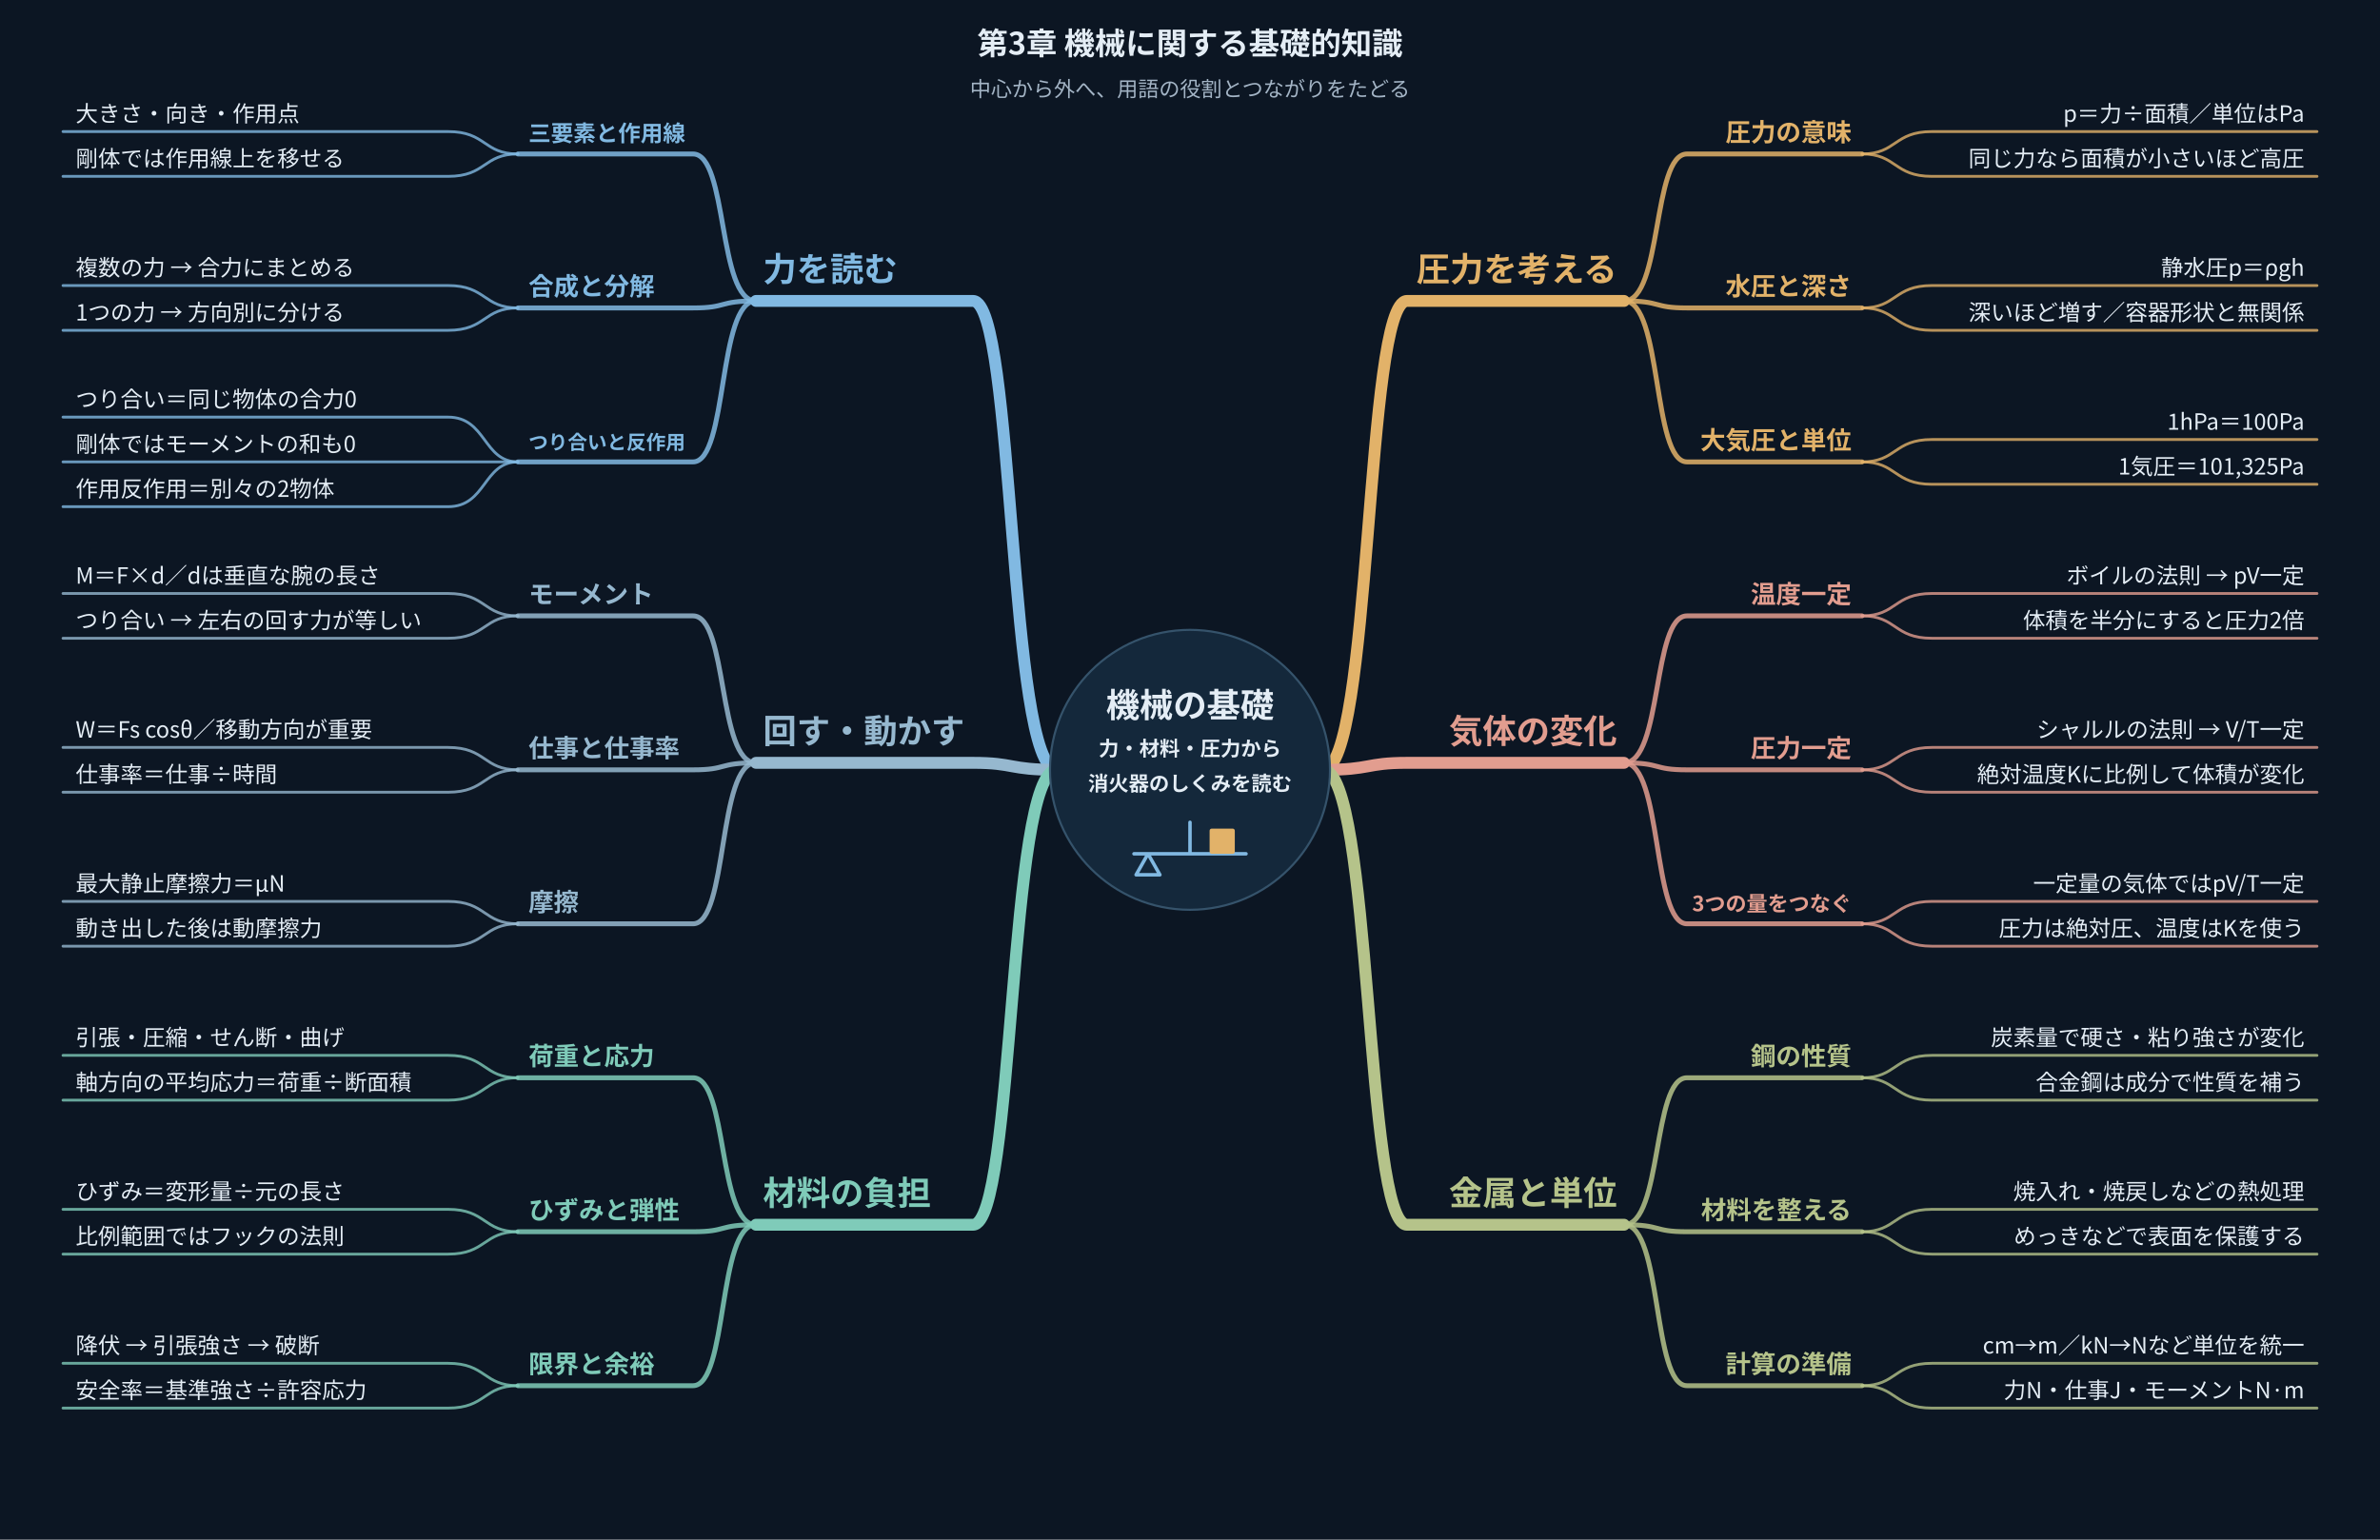
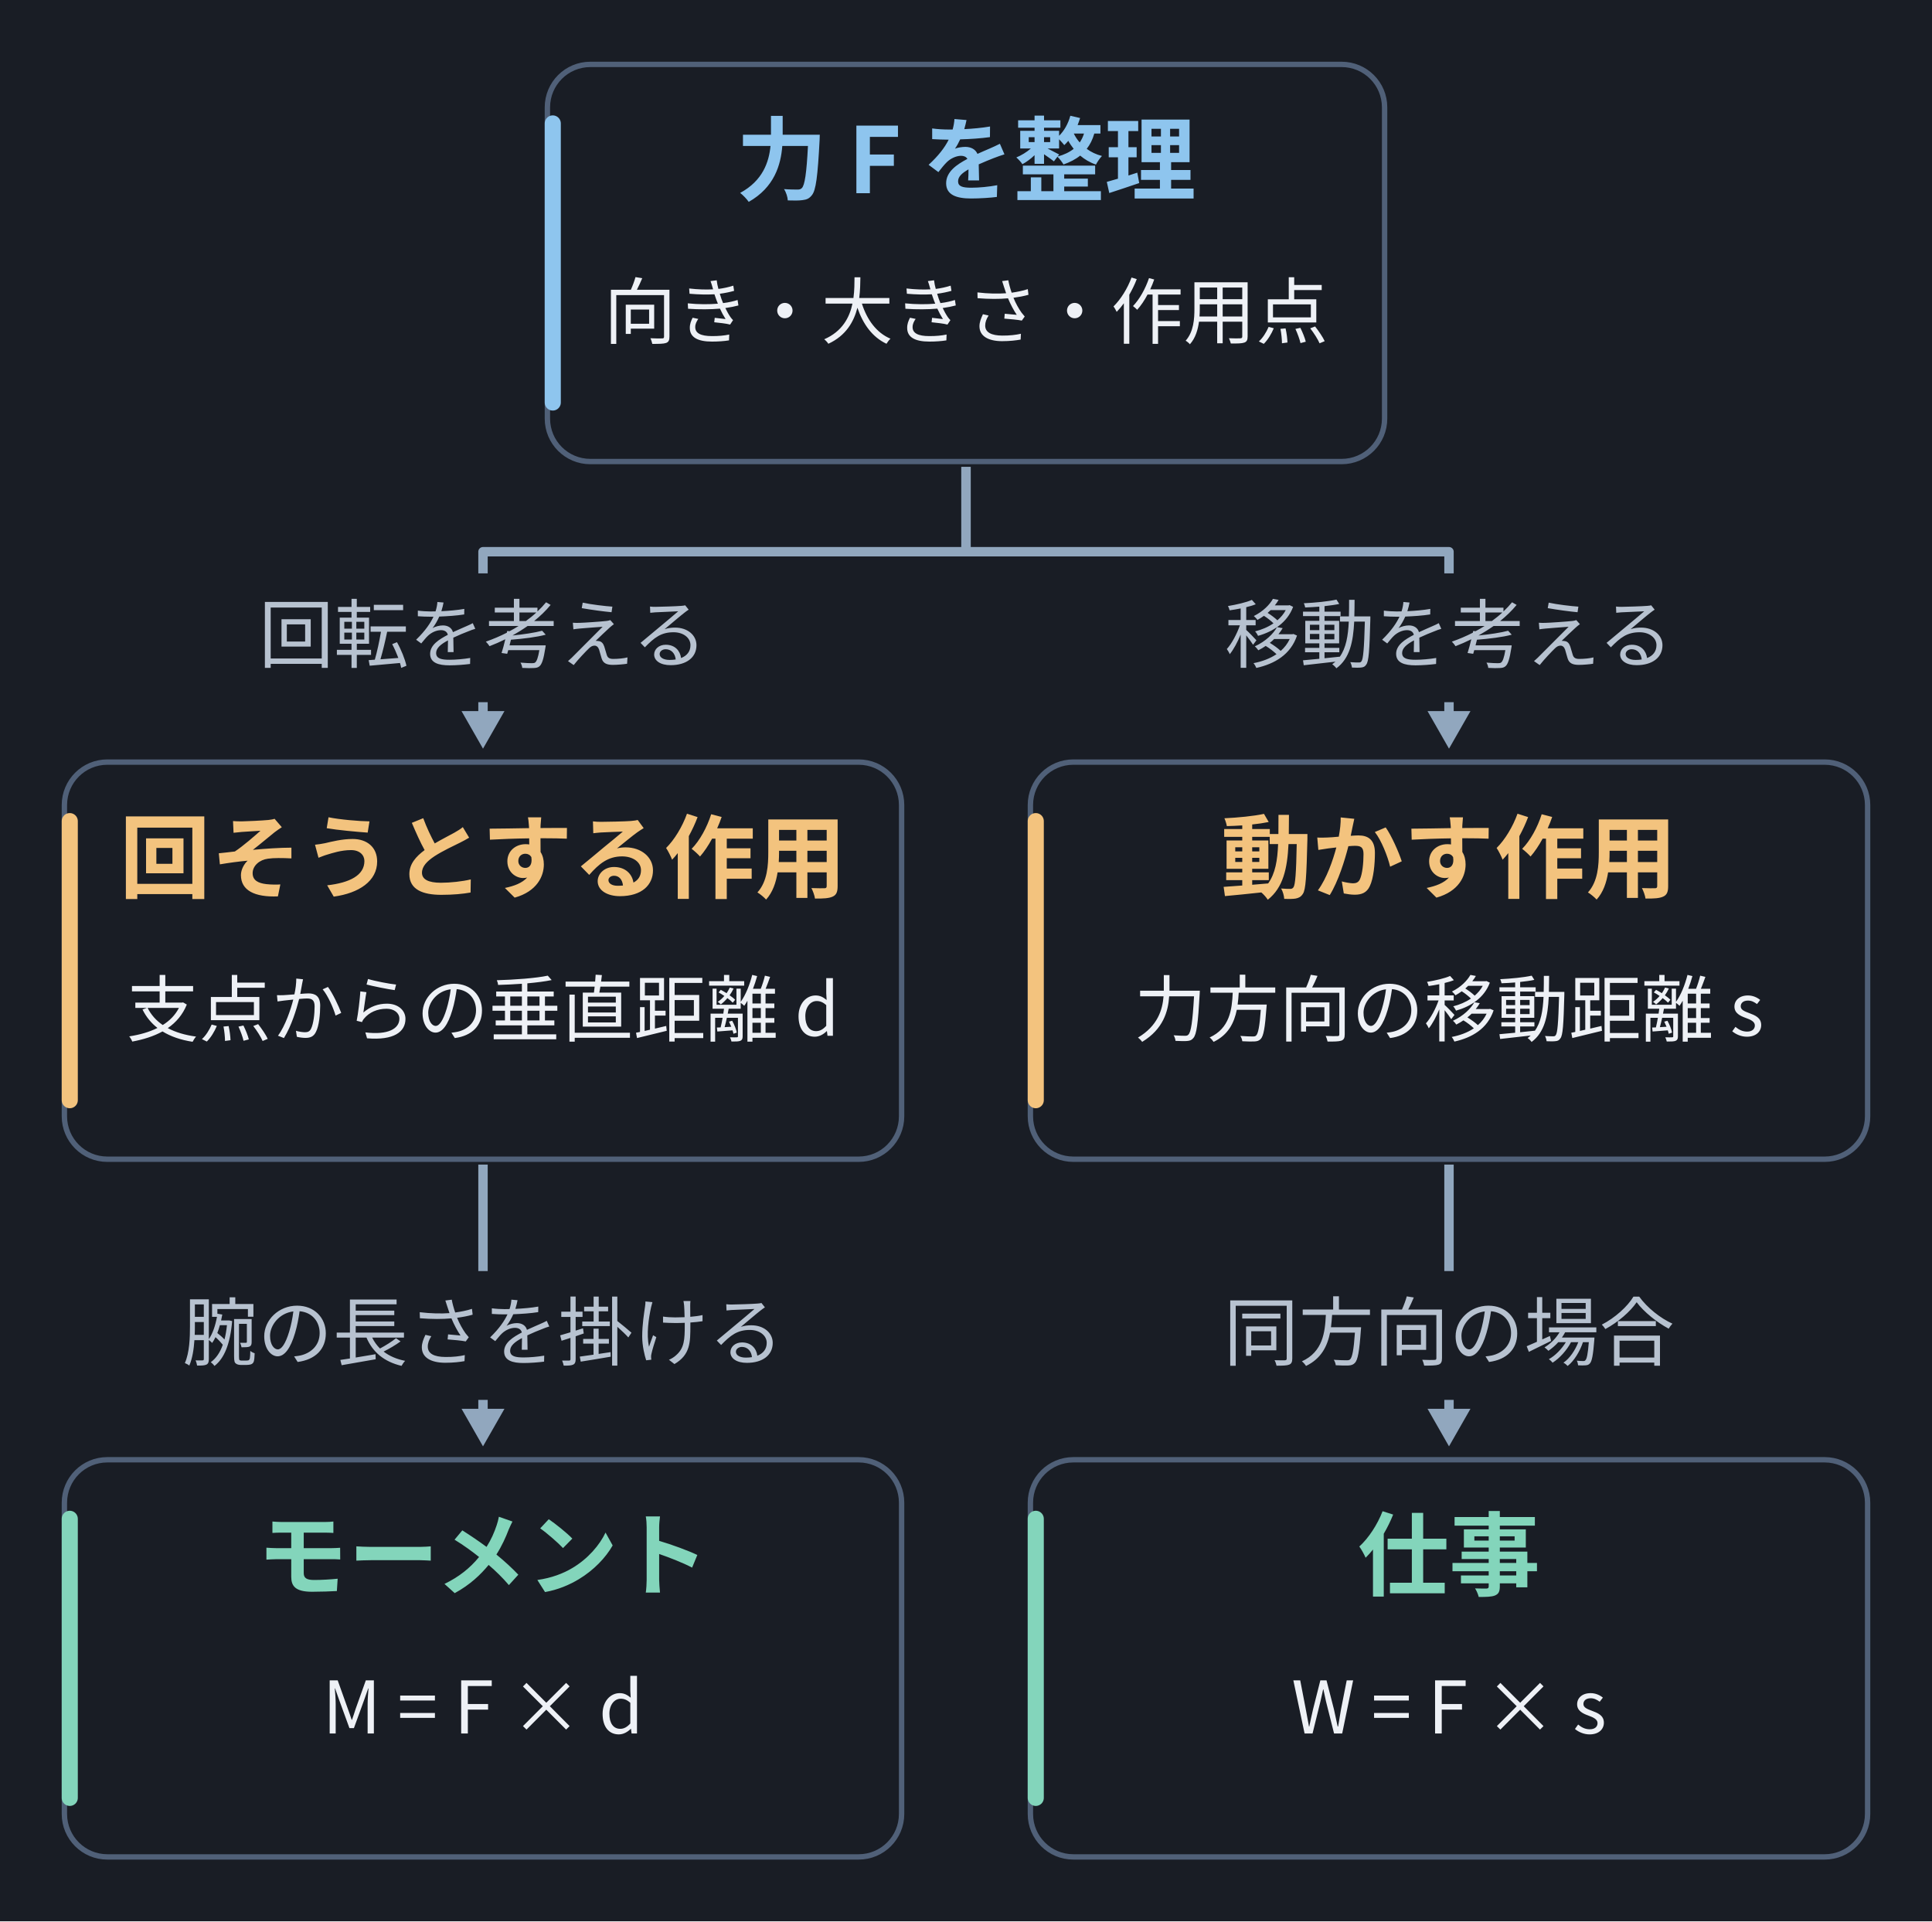
- <svg xmlns="http://www.w3.org/2000/svg" width="3400" height="2200" viewBox="0 0 3400 2200" role="img" aria-labelledby="title desc">
-   <rect width="3400" height="2200" fill="#0C1623" />
-   <g font-family="Meiryo, Noto Sans CJK JP, sans-serif" fill="#E4EDF5" stroke-linecap="round" stroke-linejoin="round">
-     <text x="1700" y="78" text-anchor="middle" font-size="44" font-weight="700" fill="#E4EDF5">第3章  機械に関する基礎的知識</text>
-     <text x="1700" y="138" text-anchor="middle" font-size="30" font-weight="500" fill="#A3B4C5">中心から外へ、用語の役割とつながりをたどる</text>
-     <path d="M 1510 1100 C 1440 1100 1450 430 1390 430 L 1080 430" fill="none" stroke="#81B9E2" stroke-width="17" opacity="1" />
-     <text x="1090" y="402" text-anchor="start" font-size="48" font-weight="700" fill="#81B9E2">力を読む</text>
-     <path d="M 1080 430 C 1025 430 1040 220 990 220 L 740 220" fill="none" stroke="#81B9E2" stroke-width="7" opacity="0.85" />
-     <text x="755" y="202" text-anchor="start" font-size="32" font-weight="700" fill="#81B9E2">三要素と作用線</text>
-     <path d="M 740 220 C 690 220 695 188.0 640 188.0 L 90 188.0" fill="none" stroke="#81B9E2" stroke-width="4" opacity="0.8" />
-     <text x="108" y="174.0" text-anchor="start" font-size="32" font-weight="500" fill="#E4EDF5">大きさ・向き・作用点</text>
-     <path d="M 740 220 C 690 220 695 252.0 640 252.0 L 90 252.0" fill="none" stroke="#81B9E2" stroke-width="4" opacity="0.8" />
-     <text x="108" y="238.0" text-anchor="start" font-size="32" font-weight="500" fill="#E4EDF5">剛体では作用線上を移せる</text>
-     <path d="M 1080 430 C 1025 430 1040 440 990 440 L 740 440" fill="none" stroke="#81B9E2" stroke-width="7" opacity="0.85" />
-     <text x="755" y="422" text-anchor="start" font-size="36" font-weight="700" fill="#81B9E2">合成と分解</text>
-     <path d="M 740 440 C 690 440 695 408.0 640 408.0 L 90 408.0" fill="none" stroke="#81B9E2" stroke-width="4" opacity="0.8" />
-     <text x="108" y="394.0" text-anchor="start" font-size="32" font-weight="500" fill="#E4EDF5">複数の力 → 合力にまとめる</text>
-     <path d="M 740 440 C 690 440 695 472.0 640 472.0 L 90 472.0" fill="none" stroke="#81B9E2" stroke-width="4" opacity="0.8" />
-     <text x="108" y="458.0" text-anchor="start" font-size="32" font-weight="500" fill="#E4EDF5">1つの力 → 方向別に分ける</text>
-     <path d="M 1080 430 C 1025 430 1040 660 990 660 L 740 660" fill="none" stroke="#81B9E2" stroke-width="7" opacity="0.85" />
-     <text x="755" y="642" text-anchor="start" font-size="28" font-weight="700" fill="#81B9E2">つり合いと反作用</text>
-     <path d="M 740 660 C 690 660 695 596.0 640 596.0 L 90 596.0" fill="none" stroke="#81B9E2" stroke-width="4" opacity="0.8" />
-     <text x="108" y="582.0" text-anchor="start" font-size="32" font-weight="500" fill="#E4EDF5">つり合い＝同じ物体の合力0</text>
-     <path d="M 740 660 C 690 660 695 660.0 640 660.0 L 90 660.0" fill="none" stroke="#81B9E2" stroke-width="4" opacity="0.8" />
-     <text x="108" y="646.0" text-anchor="start" font-size="32" font-weight="500" fill="#E4EDF5">剛体ではモーメントの和も0</text>
-     <path d="M 740 660 C 690 660 695 724.0 640 724.0 L 90 724.0" fill="none" stroke="#81B9E2" stroke-width="4" opacity="0.8" />
-     <text x="108" y="710.0" text-anchor="start" font-size="32" font-weight="500" fill="#E4EDF5">作用反作用＝別々の2物体</text>
-     <path d="M 1510 1100 C 1440 1100 1450 1090 1390 1090 L 1080 1090" fill="none" stroke="#96B8CF" stroke-width="17" opacity="1" />
-     <text x="1090" y="1062" text-anchor="start" font-size="48" font-weight="700" fill="#96B8CF">回す・動かす</text>
-     <path d="M 1080 1090 C 1025 1090 1040 880 990 880 L 740 880" fill="none" stroke="#96B8CF" stroke-width="7" opacity="0.85" />
-     <text x="755" y="862" text-anchor="start" font-size="36" font-weight="700" fill="#96B8CF">モーメント</text>
-     <path d="M 740 880 C 690 880 695 848.0 640 848.0 L 90 848.0" fill="none" stroke="#96B8CF" stroke-width="4" opacity="0.8" />
-     <text x="108" y="834.0" text-anchor="start" font-size="32" font-weight="500" fill="#E4EDF5">M＝F×d／dは垂直な腕の長さ</text>
-     <path d="M 740 880 C 690 880 695 912.0 640 912.0 L 90 912.0" fill="none" stroke="#96B8CF" stroke-width="4" opacity="0.8" />
-     <text x="108" y="898.0" text-anchor="start" font-size="32" font-weight="500" fill="#E4EDF5">つり合い → 左右の回す力が等しい</text>
-     <path d="M 1080 1090 C 1025 1090 1040 1100 990 1100 L 740 1100" fill="none" stroke="#96B8CF" stroke-width="7" opacity="0.85" />
-     <text x="755" y="1082" text-anchor="start" font-size="36" font-weight="700" fill="#96B8CF">仕事と仕事率</text>
-     <path d="M 740 1100 C 690 1100 695 1068.0 640 1068.0 L 90 1068.0" fill="none" stroke="#96B8CF" stroke-width="4" opacity="0.8" />
-     <text x="108" y="1054.0" text-anchor="start" font-size="32" font-weight="500" fill="#E4EDF5">W＝Fs cosθ／移動方向が重要</text>
-     <path d="M 740 1100 C 690 1100 695 1132.0 640 1132.0 L 90 1132.0" fill="none" stroke="#96B8CF" stroke-width="4" opacity="0.8" />
-     <text x="108" y="1118.0" text-anchor="start" font-size="32" font-weight="500" fill="#E4EDF5">仕事率＝仕事÷時間</text>
-     <path d="M 1080 1090 C 1025 1090 1040 1320 990 1320 L 740 1320" fill="none" stroke="#96B8CF" stroke-width="7" opacity="0.85" />
-     <text x="755" y="1302" text-anchor="start" font-size="36" font-weight="700" fill="#96B8CF">摩擦</text>
-     <path d="M 740 1320 C 690 1320 695 1288.0 640 1288.0 L 90 1288.0" fill="none" stroke="#96B8CF" stroke-width="4" opacity="0.8" />
-     <text x="108" y="1274.0" text-anchor="start" font-size="32" font-weight="500" fill="#E4EDF5">最大静止摩擦力＝μN</text>
-     <path d="M 740 1320 C 690 1320 695 1352.0 640 1352.0 L 90 1352.0" fill="none" stroke="#96B8CF" stroke-width="4" opacity="0.8" />
-     <text x="108" y="1338.0" text-anchor="start" font-size="32" font-weight="500" fill="#E4EDF5">動き出した後は動摩擦力</text>
-     <path d="M 1510 1100 C 1440 1100 1450 1750 1390 1750 L 1080 1750" fill="none" stroke="#7FCBB9" stroke-width="17" opacity="1" />
-     <text x="1090" y="1722" text-anchor="start" font-size="48" font-weight="700" fill="#7FCBB9">材料の負担</text>
-     <path d="M 1080 1750 C 1025 1750 1040 1540 990 1540 L 740 1540" fill="none" stroke="#7FCBB9" stroke-width="7" opacity="0.85" />
-     <text x="755" y="1522" text-anchor="start" font-size="36" font-weight="700" fill="#7FCBB9">荷重と応力</text>
-     <path d="M 740 1540 C 690 1540 695 1508.0 640 1508.0 L 90 1508.0" fill="none" stroke="#7FCBB9" stroke-width="4" opacity="0.8" />
-     <text x="108" y="1494.0" text-anchor="start" font-size="32" font-weight="500" fill="#E4EDF5">引張・圧縮・せん断・曲げ</text>
-     <path d="M 740 1540 C 690 1540 695 1572.0 640 1572.0 L 90 1572.0" fill="none" stroke="#7FCBB9" stroke-width="4" opacity="0.8" />
-     <text x="108" y="1558.0" text-anchor="start" font-size="32" font-weight="500" fill="#E4EDF5">軸方向の平均応力＝荷重÷断面積</text>
-     <path d="M 1080 1750 C 1025 1750 1040 1760 990 1760 L 740 1760" fill="none" stroke="#7FCBB9" stroke-width="7" opacity="0.85" />
-     <text x="755" y="1742" text-anchor="start" font-size="36" font-weight="700" fill="#7FCBB9">ひずみと弾性</text>
-     <path d="M 740 1760 C 690 1760 695 1728.0 640 1728.0 L 90 1728.0" fill="none" stroke="#7FCBB9" stroke-width="4" opacity="0.8" />
-     <text x="108" y="1714.0" text-anchor="start" font-size="32" font-weight="500" fill="#E4EDF5">ひずみ＝変形量÷元の長さ</text>
-     <path d="M 740 1760 C 690 1760 695 1792.0 640 1792.0 L 90 1792.0" fill="none" stroke="#7FCBB9" stroke-width="4" opacity="0.8" />
-     <text x="108" y="1778.0" text-anchor="start" font-size="32" font-weight="500" fill="#E4EDF5">比例範囲ではフックの法則</text>
-     <path d="M 1080 1750 C 1025 1750 1040 1980 990 1980 L 740 1980" fill="none" stroke="#7FCBB9" stroke-width="7" opacity="0.85" />
-     <text x="755" y="1962" text-anchor="start" font-size="36" font-weight="700" fill="#7FCBB9">限界と余裕</text>
-     <path d="M 740 1980 C 690 1980 695 1948.0 640 1948.0 L 90 1948.0" fill="none" stroke="#7FCBB9" stroke-width="4" opacity="0.8" />
-     <text x="108" y="1934.0" text-anchor="start" font-size="32" font-weight="500" fill="#E4EDF5">降伏 → 引張強さ → 破断</text>
-     <path d="M 740 1980 C 690 1980 695 2012.0 640 2012.0 L 90 2012.0" fill="none" stroke="#7FCBB9" stroke-width="4" opacity="0.8" />
-     <text x="108" y="1998.0" text-anchor="start" font-size="32" font-weight="500" fill="#E4EDF5">安全率＝基準強さ÷許容応力</text>
-     <path d="M 1890 1100 C 1960 1100 1950 430 2010 430 L 2320 430" fill="none" stroke="#E2B269" stroke-width="17" opacity="1" />
-     <text x="2310" y="402" text-anchor="end" font-size="48" font-weight="700" fill="#E2B269">圧力を考える</text>
-     <path d="M 2320 430 C 2375 430 2360 220 2410 220 L 2660 220" fill="none" stroke="#E2B269" stroke-width="7" opacity="0.85" />
-     <text x="2645" y="202" text-anchor="end" font-size="36" font-weight="700" fill="#E2B269">圧力の意味</text>
-     <path d="M 2660 220 C 2710 220 2705 188.0 2760 188.0 L 3310 188.0" fill="none" stroke="#E2B269" stroke-width="4" opacity="0.8" />
-     <text x="3292" y="174.0" text-anchor="end" font-size="32" font-weight="500" fill="#E4EDF5">p＝力÷面積／単位はPa</text>
-     <path d="M 2660 220 C 2710 220 2705 252.0 2760 252.0 L 3310 252.0" fill="none" stroke="#E2B269" stroke-width="4" opacity="0.8" />
-     <text x="3292" y="238.0" text-anchor="end" font-size="32" font-weight="500" fill="#E4EDF5">同じ力なら面積が小さいほど高圧</text>
-     <path d="M 2320 430 C 2375 430 2360 440 2410 440 L 2660 440" fill="none" stroke="#E2B269" stroke-width="7" opacity="0.85" />
-     <text x="2645" y="422" text-anchor="end" font-size="36" font-weight="700" fill="#E2B269">水圧と深さ</text>
-     <path d="M 2660 440 C 2710 440 2705 408.0 2760 408.0 L 3310 408.0" fill="none" stroke="#E2B269" stroke-width="4" opacity="0.8" />
-     <text x="3292" y="394.0" text-anchor="end" font-size="32" font-weight="500" fill="#E4EDF5">静水圧p＝ρgh</text>
-     <path d="M 2660 440 C 2710 440 2705 472.0 2760 472.0 L 3310 472.0" fill="none" stroke="#E2B269" stroke-width="4" opacity="0.8" />
-     <text x="3292" y="458.0" text-anchor="end" font-size="32" font-weight="500" fill="#E4EDF5">深いほど増す／容器形状と無関係</text>
-     <path d="M 2320 430 C 2375 430 2360 660 2410 660 L 2660 660" fill="none" stroke="#E2B269" stroke-width="7" opacity="0.85" />
-     <text x="2645" y="642" text-anchor="end" font-size="36" font-weight="700" fill="#E2B269">大気圧と単位</text>
-     <path d="M 2660 660 C 2710 660 2705 628.0 2760 628.0 L 3310 628.0" fill="none" stroke="#E2B269" stroke-width="4" opacity="0.8" />
-     <text x="3292" y="614.0" text-anchor="end" font-size="32" font-weight="500" fill="#E4EDF5">1hPa＝100Pa</text>
-     <path d="M 2660 660 C 2710 660 2705 692.0 2760 692.0 L 3310 692.0" fill="none" stroke="#E2B269" stroke-width="4" opacity="0.8" />
-     <text x="3292" y="678.0" text-anchor="end" font-size="32" font-weight="500" fill="#E4EDF5">1気圧＝101,325Pa</text>
-     <path d="M 1890 1100 C 1960 1100 1950 1090 2010 1090 L 2320 1090" fill="none" stroke="#E29D8F" stroke-width="17" opacity="1" />
-     <text x="2310" y="1062" text-anchor="end" font-size="48" font-weight="700" fill="#E29D8F">気体の変化</text>
-     <path d="M 2320 1090 C 2375 1090 2360 880 2410 880 L 2660 880" fill="none" stroke="#E29D8F" stroke-width="7" opacity="0.85" />
-     <text x="2645" y="862" text-anchor="end" font-size="36" font-weight="700" fill="#E29D8F">温度一定</text>
-     <path d="M 2660 880 C 2710 880 2705 848.0 2760 848.0 L 3310 848.0" fill="none" stroke="#E29D8F" stroke-width="4" opacity="0.8" />
-     <text x="3292" y="834.0" text-anchor="end" font-size="32" font-weight="500" fill="#E4EDF5">ボイルの法則 → pV一定</text>
-     <path d="M 2660 880 C 2710 880 2705 912.0 2760 912.0 L 3310 912.0" fill="none" stroke="#E29D8F" stroke-width="4" opacity="0.8" />
-     <text x="3292" y="898.0" text-anchor="end" font-size="32" font-weight="500" fill="#E4EDF5">体積を半分にすると圧力2倍</text>
-     <path d="M 2320 1090 C 2375 1090 2360 1100 2410 1100 L 2660 1100" fill="none" stroke="#E29D8F" stroke-width="7" opacity="0.85" />
-     <text x="2645" y="1082" text-anchor="end" font-size="36" font-weight="700" fill="#E29D8F">圧力一定</text>
-     <path d="M 2660 1100 C 2710 1100 2705 1068.0 2760 1068.0 L 3310 1068.0" fill="none" stroke="#E29D8F" stroke-width="4" opacity="0.8" />
-     <text x="3292" y="1054.0" text-anchor="end" font-size="32" font-weight="500" fill="#E4EDF5">シャルルの法則 → V/T一定</text>
-     <path d="M 2660 1100 C 2710 1100 2705 1132.0 2760 1132.0 L 3310 1132.0" fill="none" stroke="#E29D8F" stroke-width="4" opacity="0.8" />
-     <text x="3292" y="1118.0" text-anchor="end" font-size="32" font-weight="500" fill="#E4EDF5">絶対温度Kに比例して体積が変化</text>
-     <path d="M 2320 1090 C 2375 1090 2360 1320 2410 1320 L 2660 1320" fill="none" stroke="#E29D8F" stroke-width="7" opacity="0.85" />
-     <text x="2645" y="1302" text-anchor="end" font-size="30" font-weight="700" fill="#E29D8F">3つの量をつなぐ</text>
-     <path d="M 2660 1320 C 2710 1320 2705 1288.0 2760 1288.0 L 3310 1288.0" fill="none" stroke="#E29D8F" stroke-width="4" opacity="0.8" />
-     <text x="3292" y="1274.0" text-anchor="end" font-size="32" font-weight="500" fill="#E4EDF5">一定量の気体ではpV/T一定</text>
-     <path d="M 2660 1320 C 2710 1320 2705 1352.0 2760 1352.0 L 3310 1352.0" fill="none" stroke="#E29D8F" stroke-width="4" opacity="0.8" />
-     <text x="3292" y="1338.0" text-anchor="end" font-size="32" font-weight="500" fill="#E4EDF5">圧力は絶対圧、温度はKを使う</text>
-     <path d="M 1890 1100 C 1960 1100 1950 1750 2010 1750 L 2320 1750" fill="none" stroke="#B5C38A" stroke-width="17" opacity="1" />
-     <text x="2310" y="1722" text-anchor="end" font-size="48" font-weight="700" fill="#B5C38A">金属と単位</text>
-     <path d="M 2320 1750 C 2375 1750 2360 1540 2410 1540 L 2660 1540" fill="none" stroke="#B5C38A" stroke-width="7" opacity="0.85" />
-     <text x="2645" y="1522" text-anchor="end" font-size="36" font-weight="700" fill="#B5C38A">鋼の性質</text>
-     <path d="M 2660 1540 C 2710 1540 2705 1508.0 2760 1508.0 L 3310 1508.0" fill="none" stroke="#B5C38A" stroke-width="4" opacity="0.8" />
-     <text x="3292" y="1494.0" text-anchor="end" font-size="32" font-weight="500" fill="#E4EDF5">炭素量で硬さ・粘り強さが変化</text>
-     <path d="M 2660 1540 C 2710 1540 2705 1572.0 2760 1572.0 L 3310 1572.0" fill="none" stroke="#B5C38A" stroke-width="4" opacity="0.8" />
-     <text x="3292" y="1558.0" text-anchor="end" font-size="32" font-weight="500" fill="#E4EDF5">合金鋼は成分で性質を補う</text>
-     <path d="M 2320 1750 C 2375 1750 2360 1760 2410 1760 L 2660 1760" fill="none" stroke="#B5C38A" stroke-width="7" opacity="0.85" />
-     <text x="2645" y="1742" text-anchor="end" font-size="36" font-weight="700" fill="#B5C38A">材料を整える</text>
-     <path d="M 2660 1760 C 2710 1760 2705 1728.0 2760 1728.0 L 3310 1728.0" fill="none" stroke="#B5C38A" stroke-width="4" opacity="0.8" />
-     <text x="3292" y="1714.0" text-anchor="end" font-size="32" font-weight="500" fill="#E4EDF5">焼入れ・焼戻しなどの熱処理</text>
-     <path d="M 2660 1760 C 2710 1760 2705 1792.0 2760 1792.0 L 3310 1792.0" fill="none" stroke="#B5C38A" stroke-width="4" opacity="0.8" />
-     <text x="3292" y="1778.0" text-anchor="end" font-size="32" font-weight="500" fill="#E4EDF5">めっきなどで表面を保護する</text>
-     <path d="M 2320 1750 C 2375 1750 2360 1980 2410 1980 L 2660 1980" fill="none" stroke="#B5C38A" stroke-width="7" opacity="0.85" />
-     <text x="2645" y="1962" text-anchor="end" font-size="36" font-weight="700" fill="#B5C38A">計算の準備</text>
-     <path d="M 2660 1980 C 2710 1980 2705 1948.0 2760 1948.0 L 3310 1948.0" fill="none" stroke="#B5C38A" stroke-width="4" opacity="0.8" />
-     <text x="3292" y="1934.0" text-anchor="end" font-size="32" font-weight="500" fill="#E4EDF5">cm→m／kN→Nなど単位を統一</text>
-     <path d="M 2660 1980 C 2710 1980 2705 2012.0 2760 2012.0 L 3310 2012.0" fill="none" stroke="#B5C38A" stroke-width="4" opacity="0.8" />
-     <text x="3292" y="1998.0" text-anchor="end" font-size="32" font-weight="500" fill="#E4EDF5">力N・仕事J・モーメントN·m</text>
-     <circle cx="1700" cy="1100" r="200" fill="#14283B" stroke="#35536B" stroke-width="3" />
-     <text x="1700" y="1025" text-anchor="middle" font-size="48" font-weight="700" fill="#E4EDF5">機械の基礎</text>
-     <text x="1700" y="1080" text-anchor="middle" font-size="29" font-weight="600" fill="#E4EDF5">力・材料・圧力から</text>
-     <text x="1700" y="1130" text-anchor="middle" font-size="29" font-weight="600" fill="#E4EDF5">消火器のしくみを読む</text>
-     <path d="M 1620 1220 L 1780 1220 M 1700 1175 L 1700 1220 M 1640 1220 L 1623 1250 L 1657 1250 Z" fill="none" stroke="#81B9E2" stroke-width="5" opacity="1" />
-     <rect x="1728" y="1184" width="36" height="36" rx="3" fill="#E2B269" />
+ <svg xmlns="http://www.w3.org/2000/svg" width="720" height="716" viewBox="0 0 720 716" role="img" aria-labelledby="title desc">
+   <rect width="720" height="716" fill="#191D25" />
+   <g font-family="Meiryo, Noto Sans CJK JP, sans-serif">
+     <path d="M 360.0 174 V 205.6 H 180.0 V 268" fill="none" stroke="#91A7BE" stroke-width="3.5" stroke-linejoin="round" />
+     <path d="M 172.0 265 L 180.0 279 L 188.0 265 Z" fill="#91A7BE" />
+     <path d="M 360.0 174 V 205.6 H 540.0 V 268" fill="none" stroke="#91A7BE" stroke-width="3.5" stroke-linejoin="round" />
+     <path d="M 532.0 265 L 540.0 279 L 548.0 265 Z" fill="#91A7BE" />
+     <path d="M 180.0 434 V 465.6 H 180.0 V 528" fill="none" stroke="#91A7BE" stroke-width="3.5" stroke-linejoin="round" />
+     <path d="M 172.0 525 L 180.0 539 L 188.0 525 Z" fill="#91A7BE" />
+     <path d="M 540.0 434 V 465.6 H 540.0 V 528" fill="none" stroke="#91A7BE" stroke-width="3.5" stroke-linejoin="round" />
+     <path d="M 532.0 525 L 540.0 539 L 548.0 525 Z" fill="#91A7BE" />
+     <rect x="84.0" y="213.68" width="192.0" height="48" rx="8" fill="#191D25" />
+     <text x="180.0" y="246.68" text-anchor="middle" font-size="28" font-weight="500" fill="#B7C2D0">回転を考える</text>
+     <rect x="444.0" y="213.68" width="192.0" height="48" rx="8" fill="#191D25" />
+     <text x="540.0" y="246.68" text-anchor="middle" font-size="28" font-weight="500" fill="#B7C2D0">移動を考える</text>
+     <rect x="56.0" y="473.68" width="248.0" height="48" rx="8" fill="#191D25" />
+     <text x="180.0" y="506.68" text-anchor="middle" font-size="28" font-weight="500" fill="#B7C2D0">腕の長さを掛ける</text>
+     <rect x="444.0" y="473.68" width="192.0" height="48" rx="8" fill="#191D25" />
+     <text x="540.0" y="506.68" text-anchor="middle" font-size="28" font-weight="500" fill="#B7C2D0">同方向の場合</text>
+     <g id="node-a">
+       <rect x="204" y="24" width="312" height="148" rx="16" fill="#191D25" stroke="#506078" stroke-width="2" />
+       <path d="M 206 46 V 150" stroke="#8EC5EE" stroke-width="6" stroke-linecap="round" />
+       <text x="360.0" y="72.0" text-anchor="middle" font-size="34" font-weight="700" fill="#8EC5EE">力 F を整理</text>
+       <text x="360.0" y="126.0" text-anchor="middle" font-size="27" font-weight="500" fill="#EEF1F6">向き・大きさ・作用点</text>
+     </g>
+     <g id="node-b">
+       <rect x="24" y="284" width="312" height="148" rx="16" fill="#191D25" stroke="#506078" stroke-width="2" />
+       <path d="M 26 306 V 410" stroke="#F3C37E" stroke-width="6" stroke-linecap="round" />
+       <text x="180.0" y="332.0" text-anchor="middle" font-size="34" font-weight="700" fill="#F3C37E">回そうとする作用</text>
+       <text x="180.0" y="386.0" text-anchor="middle" font-size="27" font-weight="500" fill="#EEF1F6">支点からの垂直距離 d</text>
+     </g>
+     <g id="node-c">
+       <rect x="384" y="284" width="312" height="148" rx="16" fill="#191D25" stroke="#506078" stroke-width="2" />
+       <path d="M 386 306 V 410" stroke="#F3C37E" stroke-width="6" stroke-linecap="round" />
+       <text x="540.0" y="332.0" text-anchor="middle" font-size="34" font-weight="700" fill="#F3C37E">動かす作用</text>
+       <text x="540.0" y="386.0" text-anchor="middle" font-size="27" font-weight="500" fill="#EEF1F6">力方向の移動距離 s</text>
+     </g>
+     <g id="node-d">
+       <rect x="24" y="544" width="312" height="148" rx="16" fill="#191D25" stroke="#506078" stroke-width="2" />
+       <path d="M 26 566 V 670" stroke="#83D5BB" stroke-width="6" stroke-linecap="round" />
+       <text x="180.0" y="592.0" text-anchor="middle" font-size="34" font-weight="700" fill="#83D5BB">モーメント</text>
+       <text x="180.0" y="646.0" text-anchor="middle" font-size="27" font-weight="500" fill="#EEF1F6">M = F × d</text>
+     </g>
+     <g id="node-e">
+       <rect x="384" y="544" width="312" height="148" rx="16" fill="#191D25" stroke="#506078" stroke-width="2" />
+       <path d="M 386 566 V 670" stroke="#83D5BB" stroke-width="6" stroke-linecap="round" />
+       <text x="540.0" y="592.0" text-anchor="middle" font-size="34" font-weight="700" fill="#83D5BB">仕事</text>
+       <text x="540.0" y="646.0" text-anchor="middle" font-size="27" font-weight="500" fill="#EEF1F6">W = F × s</text>
+     </g>
  </g>
</svg>
